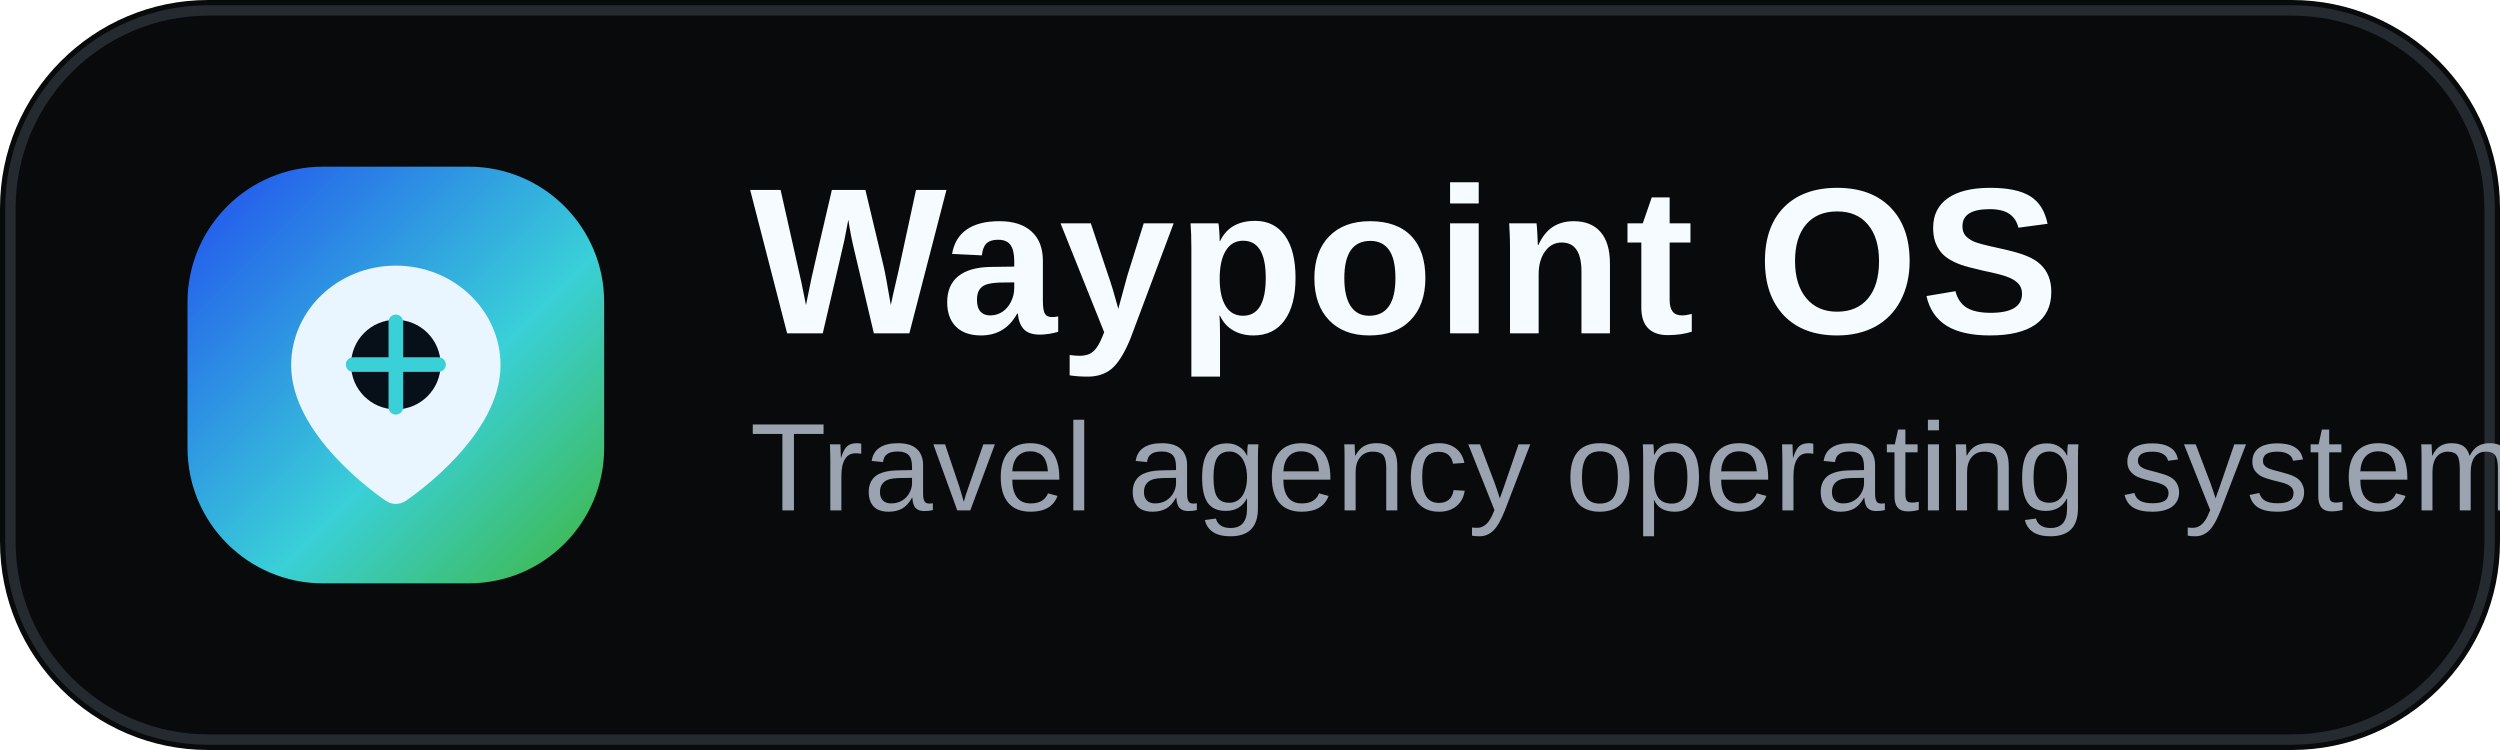
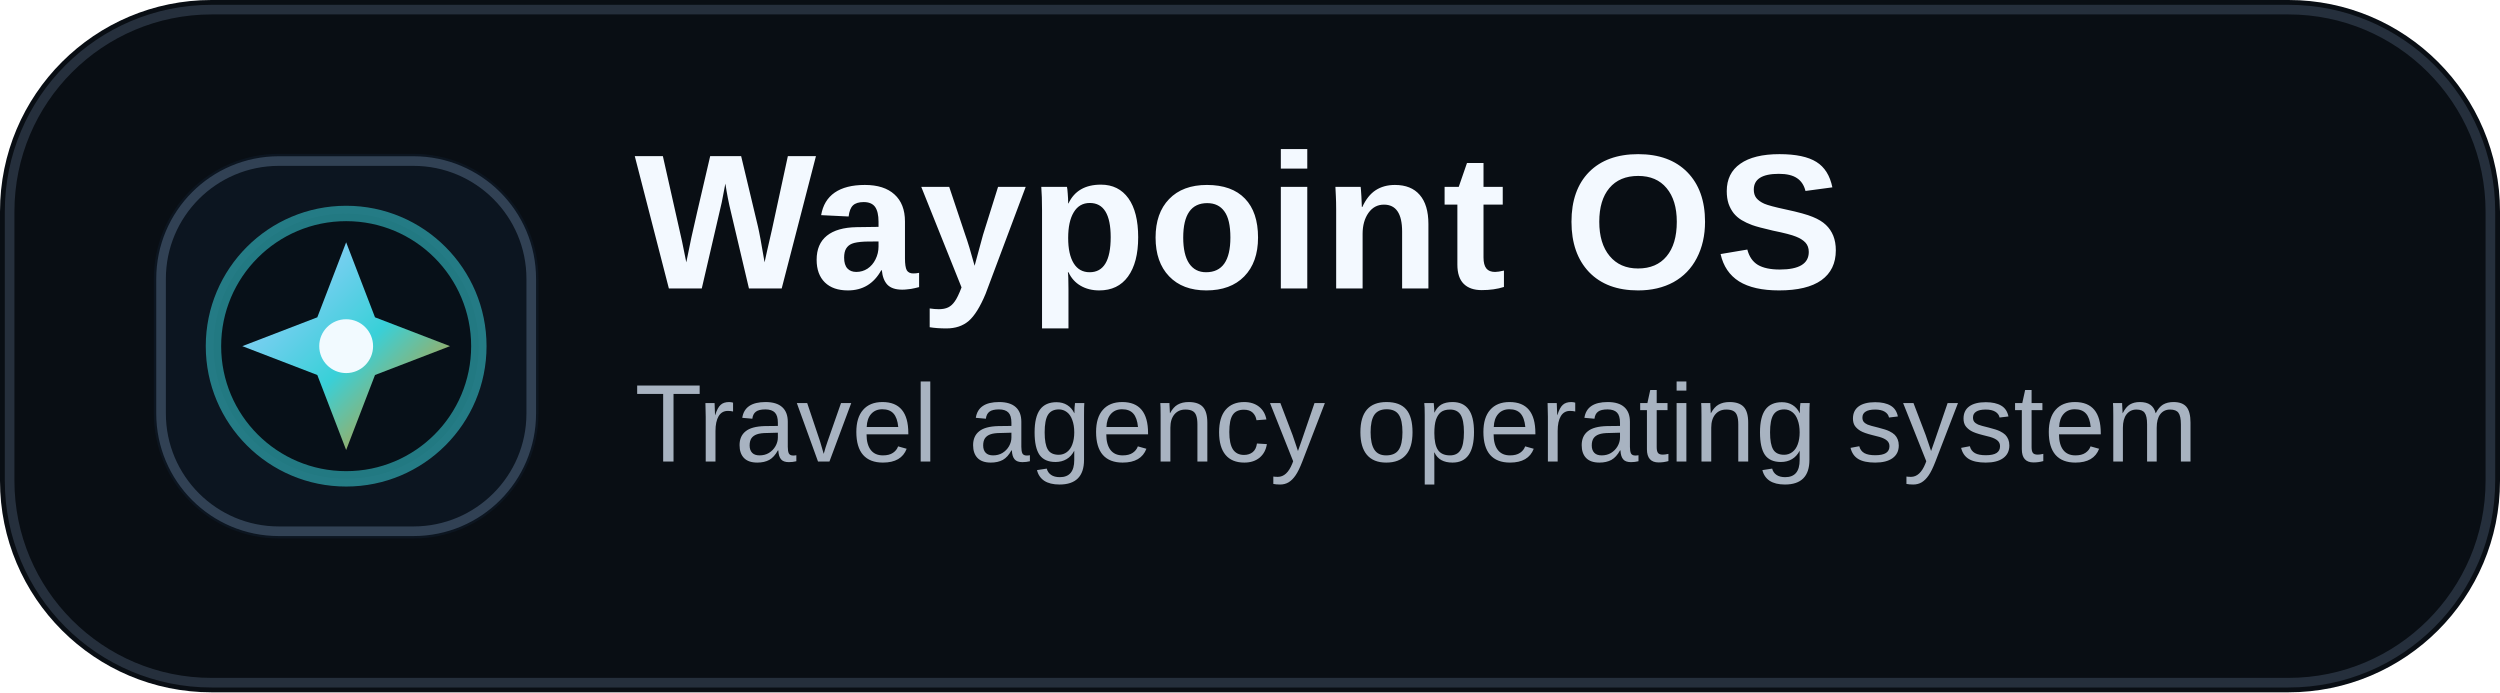
- <svg xmlns="http://www.w3.org/2000/svg" width="240" height="72" viewBox="0 0 240 72" fill="none" role="img" aria-labelledby="title desc">
-   <rect width="240" height="72" rx="20" fill="#080A0C" />
-   <rect x="1" y="1" width="238" height="70" rx="19" stroke="#30363D" stroke-opacity=".72" />
-   <g transform="translate(18 16)">
-     <rect width="40" height="40" rx="13" fill="url(#markGradient)" />
-     <path d="M20 9.5c-5.55 0-10.05 4.28-10.05 9.56 0 6.65 8.12 12.36 9.11 13.03.56.38 1.32.38 1.88 0 .99-.67 9.11-6.38 9.11-13.03C30.05 13.78 25.55 9.5 20 9.5Z" fill="#EAF6FF" />
-     <circle cx="20" cy="19" r="4.3" fill="#071018" />
-     <path d="M20 14.9v8.2M15.9 19h8.2" stroke="#39D0D8" stroke-width="1.4" stroke-linecap="round" />
+ <svg xmlns="http://www.w3.org/2000/svg" width="260" height="72" viewBox="0 0 260 72" fill="none" role="img" aria-labelledby="title desc">
+   <rect width="260" height="72" rx="22" fill="#090E14" />
+   <rect x="1" y="1" width="258" height="70" rx="21" stroke="#2B3543" stroke-opacity=".85" />
+   <g transform="translate(16 16)">
+     <rect width="40" height="40" rx="13" fill="#0C1520" />
+     <rect x="0.75" y="0.75" width="38.5" height="38.5" rx="12.25" stroke="#314154" />
+     <circle cx="20" cy="20" r="13.8" fill="#071018" stroke="#39D0D8" stroke-opacity=".55" stroke-width="1.6" />
+     <path d="M20 9.2L23 17L30.8 20L23 23L20 30.8L17 23L9.2 20L17 17L20 9.2Z" fill="url(#markGradient)" />
+     <circle cx="20" cy="20" r="2.8" fill="#F2FAFF" />
  </g>
-   <text x="72" y="32" fill="#F5FBFF" font-family="IBM Plex Sans, Arial, sans-serif" font-size="20" font-weight="700" letter-spacing=".2">Waypoint OS</text>
-   <text x="72" y="49" fill="#9BA3B0" font-family="IBM Plex Sans, Arial, sans-serif" font-size="12">Travel agency operating system</text>
+   <text x="66" y="30" fill="#F3F9FF" font-family="IBM Plex Sans, Arial, sans-serif" font-size="20" font-weight="700" letter-spacing=".2">Waypoint OS</text>
+   <text x="66" y="48" fill="#A8B3C1" font-family="IBM Plex Sans, Arial, sans-serif" font-size="11.5">Travel agency operating system</text>
  <defs>
-     <linearGradient id="markGradient" x1="4" y1="4" x2="38" y2="38" gradientUnits="userSpaceOnUse">
-       <stop stop-color="#2563EB" />
-       <stop offset=".58" stop-color="#39D0D8" />
-       <stop offset="1" stop-color="#3FB950" />
+     <linearGradient id="markGradient" x1="11" y1="11" x2="29" y2="29" gradientUnits="userSpaceOnUse">
+       <stop stop-color="#9DCEFF" />
+       <stop offset=".55" stop-color="#39D0D8" />
+       <stop offset="1" stop-color="#D29922" />
    </linearGradient>
  </defs>
</svg>
